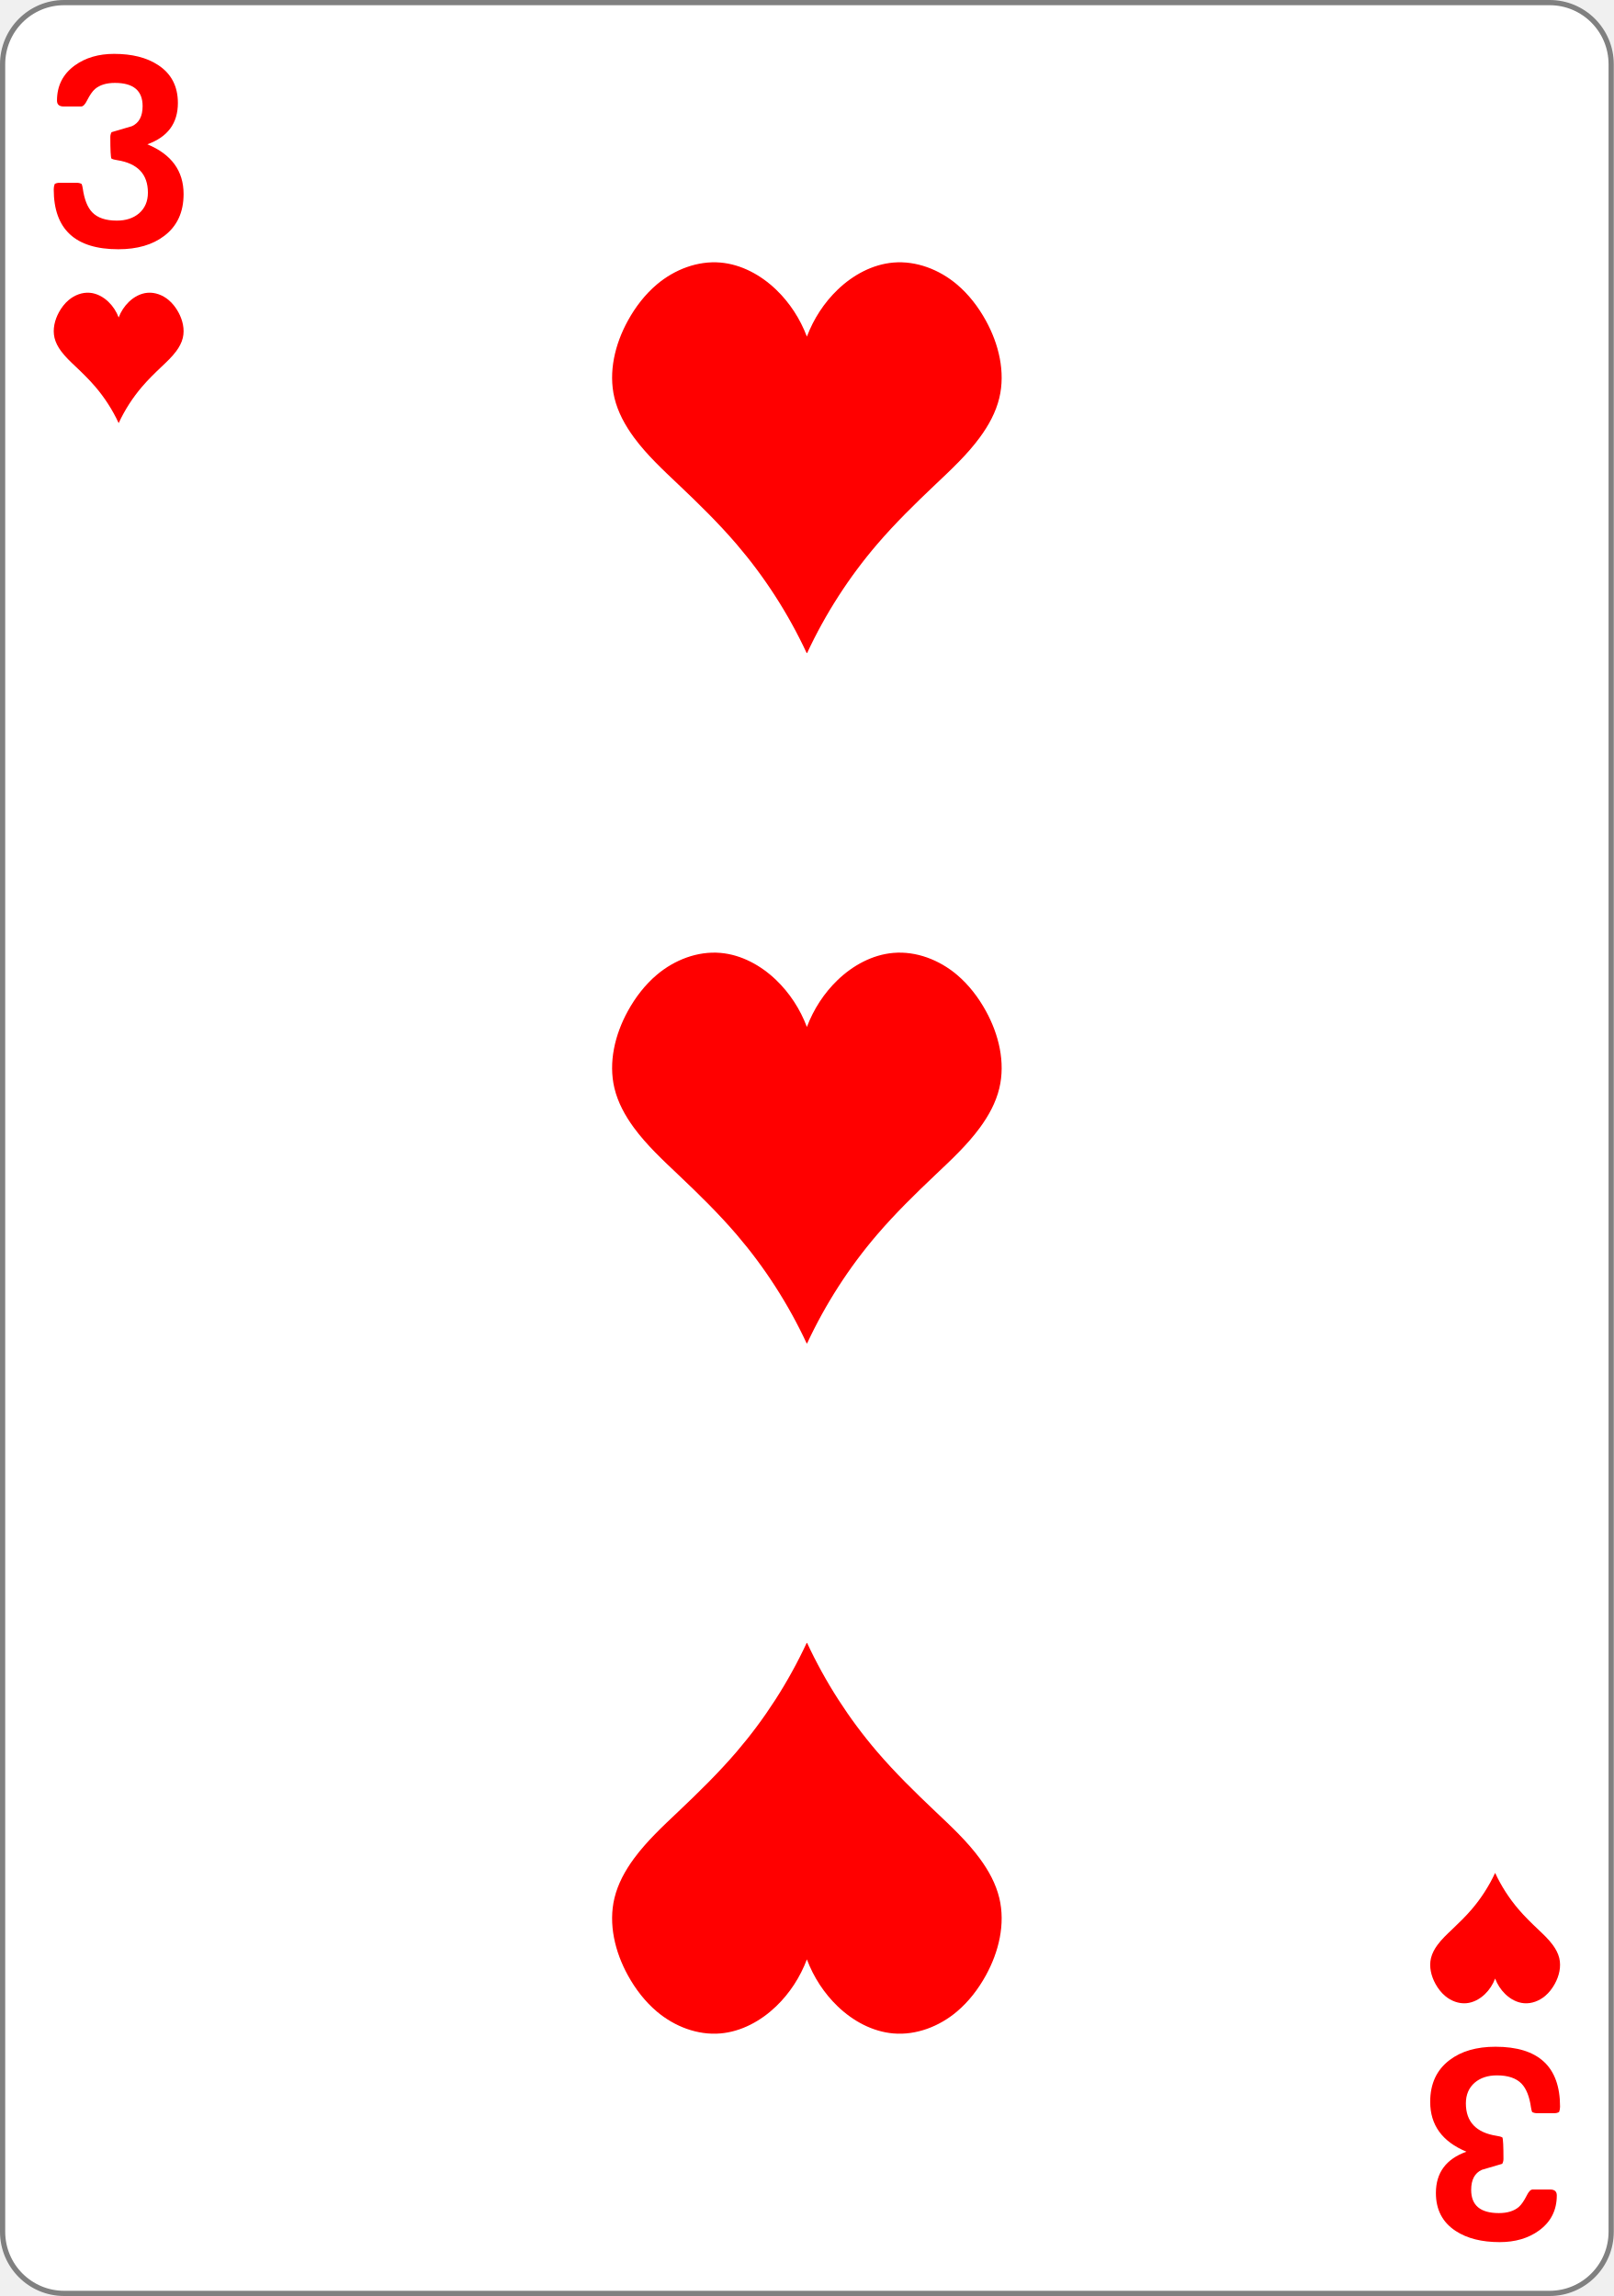
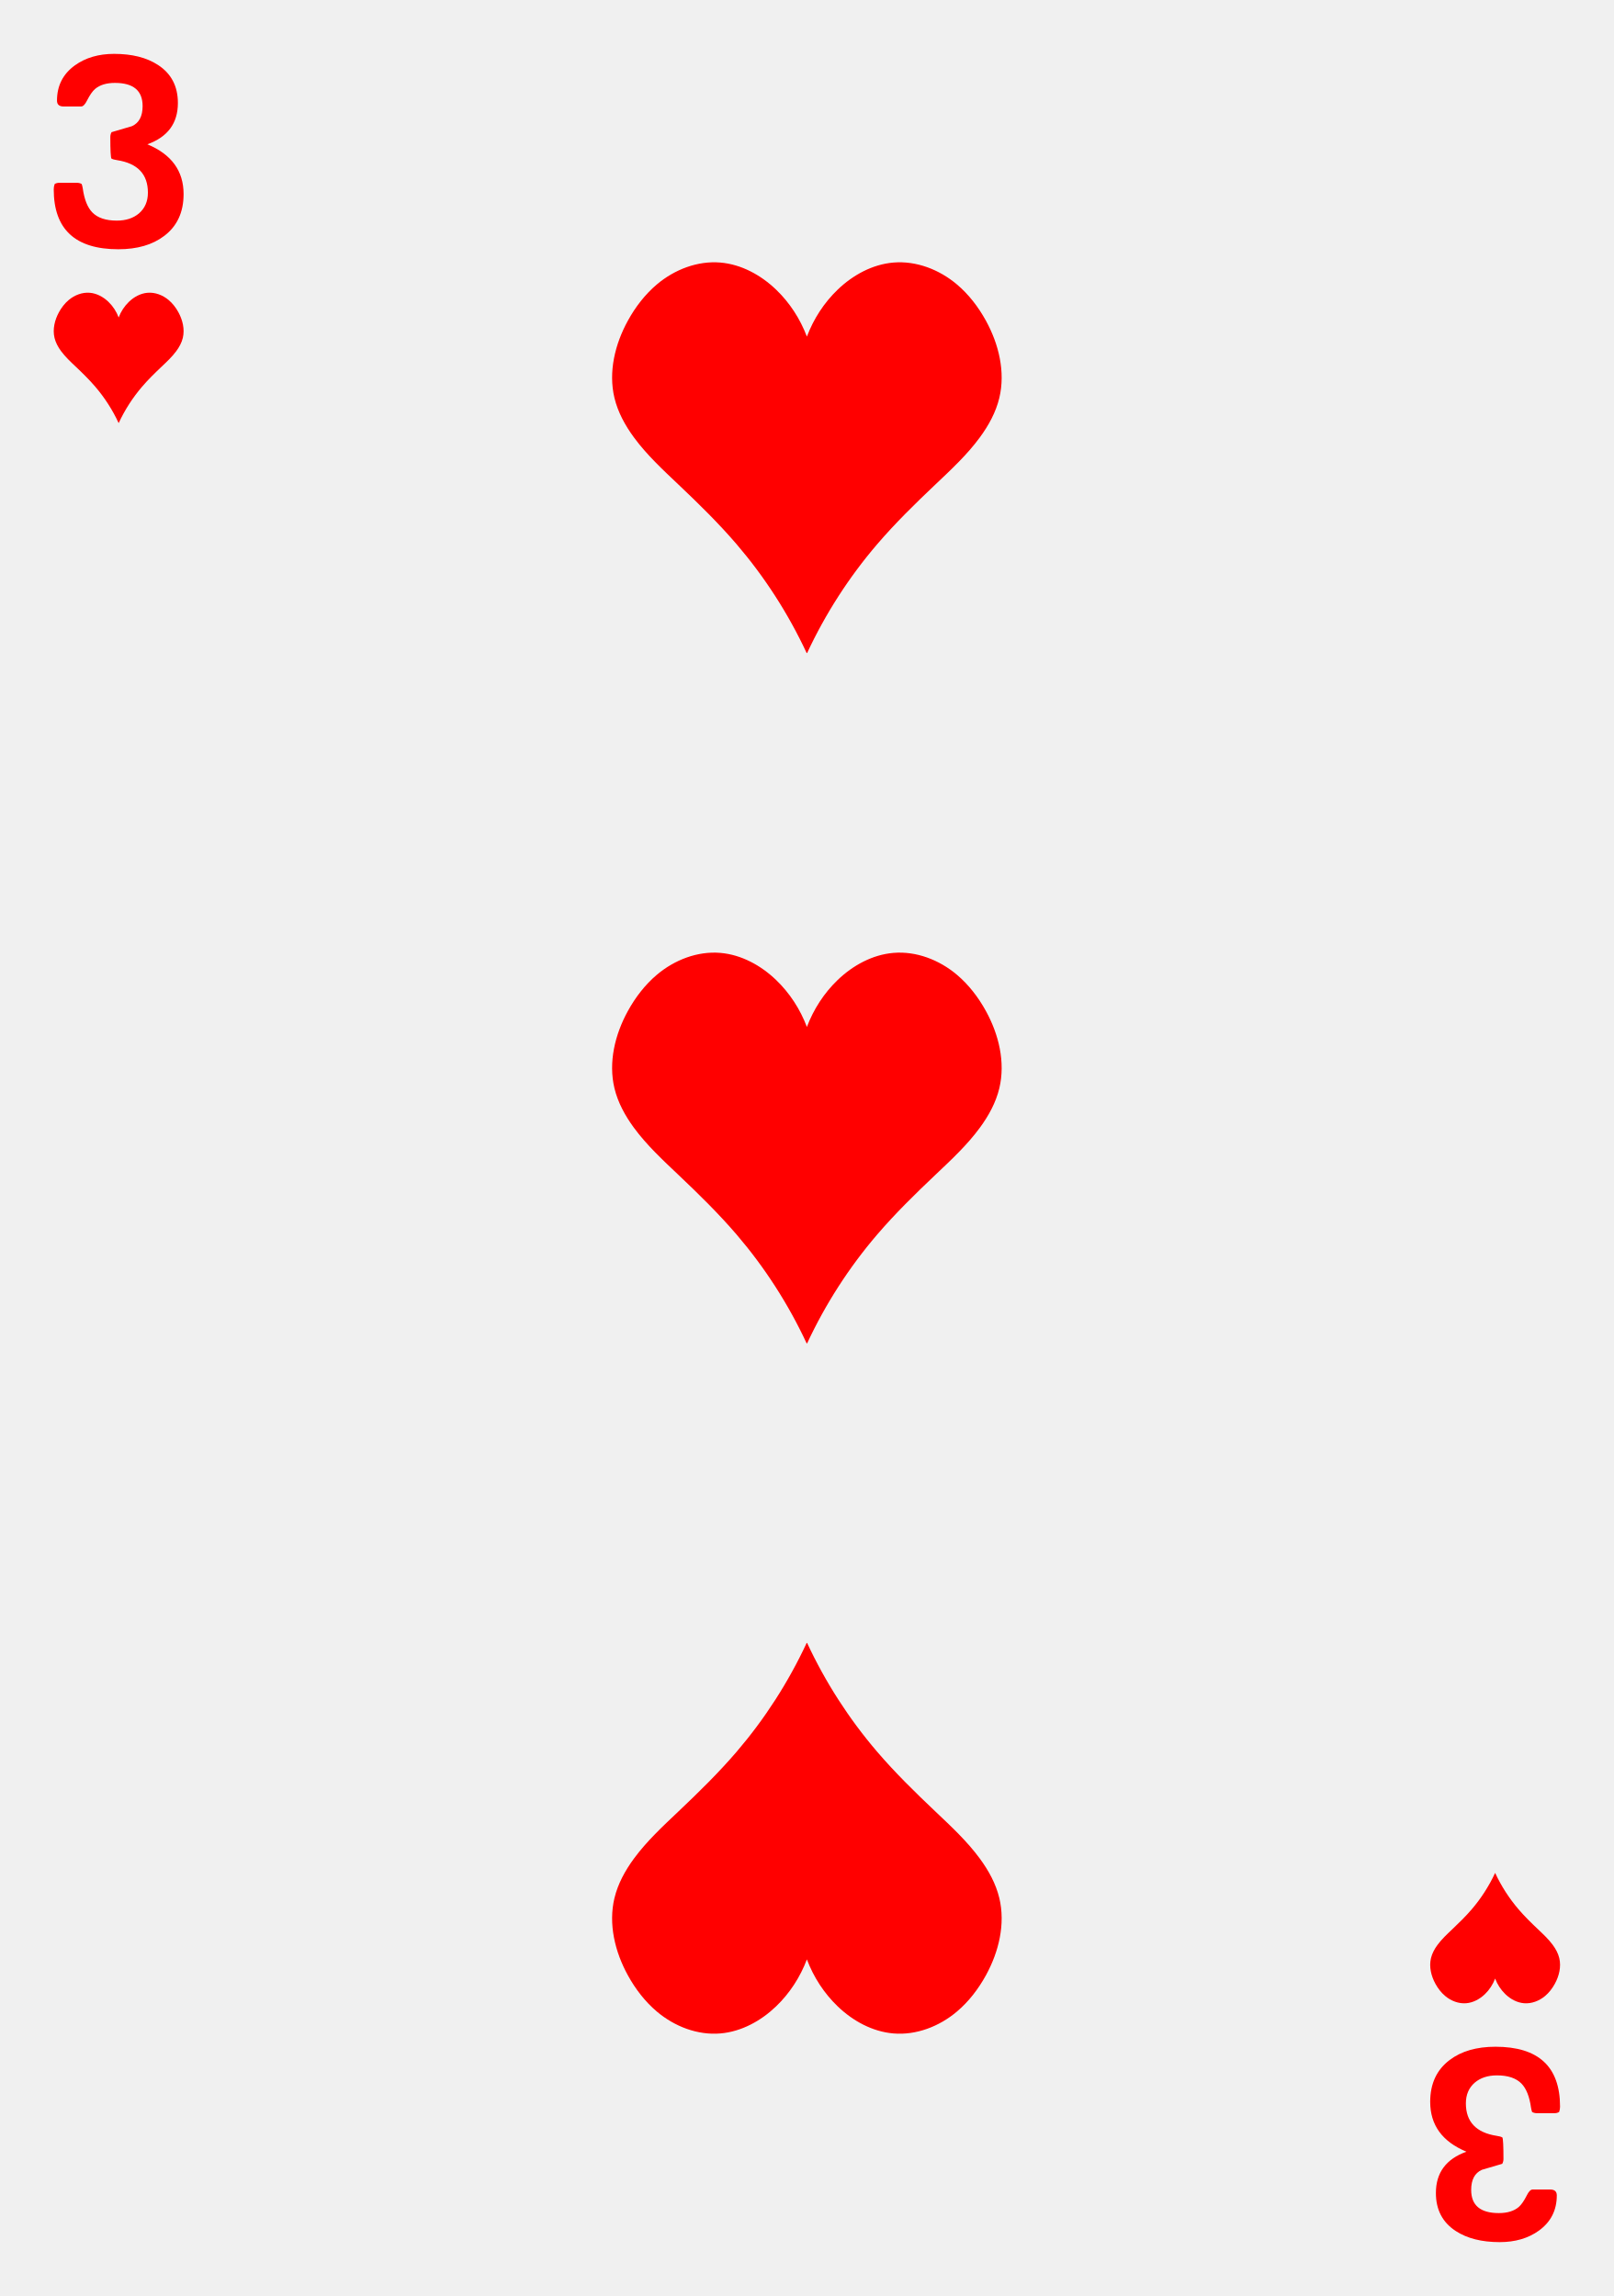
<svg xmlns="http://www.w3.org/2000/svg" width="234" height="333" id="svg2" version="1.1">
  <defs id="defs4" />
  <g id="layer1" transform="translate(0,-719.3622)">
    <g id="g913">
-       <rect rx="8.919" ry="8.946" y="719.74" x="0.378" height="332.244" width="233.244" id="rect4266" style="fill:#ffffff;fill-opacity:1;stroke:#808080;stroke-width:0.756;stroke-linecap:butt;stroke-linejoin:miter;stroke-miterlimit:4;stroke-dasharray:none;stroke-opacity:1" />
      <g transform="matrix(0.07348588,0,0,0.07370838,-248.0173,933.6006)" id="g4233" style="fill:none;stroke:#000000;stroke-width:3.181;stroke-opacity:1" />
      <g clip-path="none" style="fill:none;stroke:#000000;stroke-width:3.181;stroke-opacity:1" id="g4211" transform="matrix(0.07348588,0,0,0.07370838,-248.0173,933.6006)" />
      <g transform="matrix(0.07348588,0,0,0.07370838,-248.0173,933.6006)" id="g4227" style="fill:none;stroke:#000000;stroke-width:3.181;stroke-opacity:1" />
      <path id="path3940-9-0" d="m 17.195,780.702 c -0.884,-1.899 -2.026,-3.673 -3.382,-5.256 -0.875,-1.021 -1.836,-1.962 -2.81,-2.885 -0.761,-0.721 -1.535,-1.439 -2.158,-2.286 -0.421,-0.573 -0.772,-1.21 -0.939,-1.904 -0.303,-1.258 0.027,-2.607 0.648,-3.737 0.364,-0.662 0.83,-1.27 1.404,-1.754 0.852,-0.719 1.965,-1.149 3.068,-1.055 1.012,0.086 1.957,0.603 2.696,1.312 0.653,0.628 1.162,1.411 1.485,2.268 0.323,-0.858 0.832,-1.64 1.485,-2.268 0.738,-0.709 1.684,-1.226 2.696,-1.312 1.103,-0.094 2.215,0.336 3.068,1.055 0.574,0.484 1.04,1.093 1.404,1.754 0.622,1.13 0.951,2.479 0.648,3.737 -0.167,0.695 -0.518,1.332 -0.939,1.904 -0.623,0.848 -1.397,1.565 -2.158,2.286 -0.974,0.923 -1.936,1.864 -2.81,2.885 -1.356,1.584 -2.498,3.358 -3.382,5.256" style="fill:#ff0000;fill-opacity:1;stroke:none;stroke-width:1" />
      <path id="path3940-9-6-6" d="m 216.784,991.022 c -0.884,1.899 -2.026,3.673 -3.382,5.256 -0.875,1.021 -1.836,1.962 -2.81,2.885 -0.761,0.721 -1.535,1.439 -2.158,2.286 -0.421,0.573 -0.772,1.21 -0.939,1.905 -0.303,1.258 0.027,2.607 0.648,3.737 0.364,0.662 0.83,1.27 1.404,1.754 0.852,0.719 1.965,1.149 3.068,1.055 1.012,-0.086 1.957,-0.603 2.696,-1.312 0.653,-0.628 1.162,-1.411 1.485,-2.268 0.323,0.858 0.832,1.64 1.485,2.268 0.738,0.71 1.684,1.226 2.696,1.312 1.103,0.094 2.215,-0.336 3.068,-1.055 0.574,-0.484 1.04,-1.093 1.404,-1.754 0.622,-1.13 0.951,-2.479 0.648,-3.737 -0.167,-0.695 -0.518,-1.332 -0.939,-1.905 -0.623,-0.848 -1.397,-1.565 -2.158,-2.286 -0.974,-0.923 -1.936,-1.864 -2.81,-2.885 -1.356,-1.584 -2.498,-3.358 -3.382,-5.256" style="fill:#ff0000;fill-opacity:1;stroke:none;stroke-width:1" />
      <path id="path3940-9" d="m 116.967,814.076 c -2.653,-5.696 -6.078,-11.018 -10.147,-15.769 -2.624,-3.064 -5.509,-5.885 -8.431,-8.655 -2.283,-2.164 -4.606,-4.316 -6.474,-6.859 -1.262,-1.718 -2.315,-3.63 -2.817,-5.713 -0.909,-3.774 0.08,-7.82 1.945,-11.21 1.092,-1.985 2.49,-3.811 4.211,-5.263 2.557,-2.157 5.894,-3.446 9.203,-3.165 3.035,0.258 5.872,1.808 8.087,3.936 1.96,1.884 3.486,4.232 4.456,6.805 0.97,-2.573 2.497,-4.921 4.456,-6.805 2.214,-2.128 5.052,-3.678 8.087,-3.936 3.309,-0.281 6.646,1.008 9.203,3.165 1.721,1.452 3.119,3.277 4.211,5.263 1.865,3.39 2.853,7.436 1.945,11.21 -0.502,2.084 -1.555,3.995 -2.817,5.713 -1.868,2.543 -4.191,4.695 -6.474,6.859 -2.922,2.77 -5.807,5.591 -8.431,8.655 -4.069,4.751 -7.494,10.074 -10.147,15.769" style="fill:#ff0000;fill-opacity:1;stroke:none;stroke-width:1" />
      <path id="path3940-9-3" d="m 116.967,914.199 c -2.653,-5.696 -6.078,-11.018 -10.147,-15.769 -2.624,-3.064 -5.509,-5.885 -8.431,-8.655 -2.283,-2.164 -4.606,-4.316 -6.474,-6.859 -1.262,-1.718 -2.315,-3.63 -2.817,-5.713 -0.909,-3.774 0.08,-7.82 1.945,-11.21 1.092,-1.985 2.49,-3.811 4.211,-5.263 2.557,-2.157 5.894,-3.446 9.203,-3.165 3.035,0.258 5.872,1.808 8.087,3.936 1.96,1.884 3.486,4.232 4.456,6.805 0.97,-2.573 2.497,-4.921 4.456,-6.805 2.214,-2.128 5.052,-3.678 8.087,-3.936 3.309,-0.281 6.646,1.008 9.203,3.165 1.721,1.452 3.119,3.277 4.211,5.263 1.865,3.39 2.853,7.436 1.945,11.21 -0.502,2.084 -1.555,3.995 -2.817,5.713 -1.868,2.543 -4.191,4.695 -6.474,6.859 -2.922,2.77 -5.807,5.591 -8.431,8.655 -4.069,4.751 -7.494,10.074 -10.147,15.769" style="fill:#ff0000;fill-opacity:1;stroke:none;stroke-width:1" />
      <path id="path3940-9-6" d="m 116.967,957.648 c -2.653,5.696 -6.078,11.018 -10.147,15.769 -2.624,3.064 -5.509,5.885 -8.431,8.655 -2.283,2.164 -4.606,4.316 -6.474,6.859 -1.262,1.718 -2.315,3.63 -2.817,5.713 -0.909,3.774 0.08,7.82 1.945,11.21 1.092,1.986 2.49,3.811 4.211,5.263 2.557,2.157 5.894,3.446 9.203,3.165 3.035,-0.258 5.872,-1.808 8.087,-3.936 1.96,-1.884 3.486,-4.232 4.456,-6.805 0.97,2.573 2.497,4.921 4.456,6.805 2.214,2.128 5.052,3.678 8.087,3.936 3.309,0.281 6.646,-1.008 9.203,-3.165 1.721,-1.452 3.119,-3.277 4.211,-5.263 1.865,-3.39 2.853,-7.436 1.945,-11.21 -0.502,-2.084 -1.555,-3.995 -2.817,-5.713 -1.868,-2.543 -4.191,-4.695 -6.474,-6.859 -2.922,-2.77 -5.807,-5.591 -8.431,-8.655 -4.069,-4.751 -7.494,-10.074 -10.147,-15.769" style="fill:#ff0000;fill-opacity:1;stroke:none;stroke-width:1" />
      <g id="text3755-0" style="font-style:normal;font-variant:normal;font-weight:bold;font-stretch:normal;font-size:3.772px;line-height:0%;font-family:'Levenim MT';-inkscape-font-specification:'Sans Bold';letter-spacing:0px;word-spacing:0px;fill:#ff0000;fill-opacity:1;stroke:none;stroke-width:1" transform="scale(1.009255,0.99083)" aria-label="3">
        <path id="path894" style="font-size:39.925px;line-height:1.25;stroke-width:1" d="m 26.376,754.435 q 0,3.977 -2.788,6.121 -2.515,1.949 -6.589,1.949 -9.279,0 -9.279,-8.773 0,-0.409 0.136,-0.78 0.292,-0.175 0.663,-0.175 h 2.534 q 0.37,0 0.682,0.175 0.097,0.273 0.156,0.643 0.331,2.417 1.365,3.509 1.15,1.209 3.529,1.209 1.949,0 3.178,-1.053 1.287,-1.131 1.287,-3.041 0,-4.055 -4.425,-4.757 -0.546,-0.078 -0.819,-0.234 -0.156,-0.312 -0.156,-3.158 0,-0.37 0.175,-0.702 1.462,-0.429 2.924,-0.877 1.54,-0.702 1.54,-2.944 0,-3.392 -3.977,-3.392 -1.833,0 -2.866,0.897 -0.546,0.487 -1.131,1.657 -0.429,0.897 -0.858,0.897 H 9.143 q -0.955,0 -0.955,-0.858 0,-3.256 2.554,-5.147 2.3,-1.696 5.653,-1.696 3.86,0 6.297,1.618 2.866,1.891 2.866,5.575 0,4.445 -4.386,6.043 5.205,2.203 5.205,7.291 z" />
      </g>
      <g id="text3755-2-2" style="font-style:normal;font-variant:normal;font-weight:bold;font-stretch:normal;font-size:3.772px;line-height:0%;font-family:'Levenim MT';-inkscape-font-specification:'Sans Bold';letter-spacing:0px;word-spacing:0px;fill:#ff0000;fill-opacity:1;stroke:none;stroke-width:1" transform="scale(-1.009255,-0.99083)" aria-label="3">
        <path id="path897" style="font-size:39.925px;line-height:1.25;stroke-width:1" d="m -205.478,-1033.686 q 0,3.977 -2.788,6.121 -2.515,1.95 -6.589,1.95 -9.28,0 -9.28,-8.773 0,-0.409 0.136,-0.78 0.292,-0.175 0.663,-0.175 h 2.534 q 0.37,0 0.682,0.175 0.098,0.273 0.156,0.643 0.331,2.417 1.365,3.509 1.15,1.209 3.529,1.209 1.949,0 3.178,-1.053 1.287,-1.131 1.287,-3.041 0,-4.055 -4.425,-4.757 -0.546,-0.078 -0.819,-0.234 -0.156,-0.312 -0.156,-3.158 0,-0.37 0.175,-0.702 1.462,-0.429 2.924,-0.877 1.54,-0.702 1.54,-2.944 0,-3.392 -3.977,-3.392 -1.833,0 -2.866,0.897 -0.546,0.487 -1.131,1.657 -0.429,0.897 -0.858,0.897 h -2.515 q -0.955,0 -0.955,-0.858 0,-3.256 2.554,-5.147 2.3,-1.696 5.653,-1.696 3.86,0 6.297,1.618 2.866,1.891 2.866,5.575 0,4.445 -4.386,6.043 5.205,2.203 5.205,7.291 z" />
      </g>
    </g>
  </g>
</svg>
